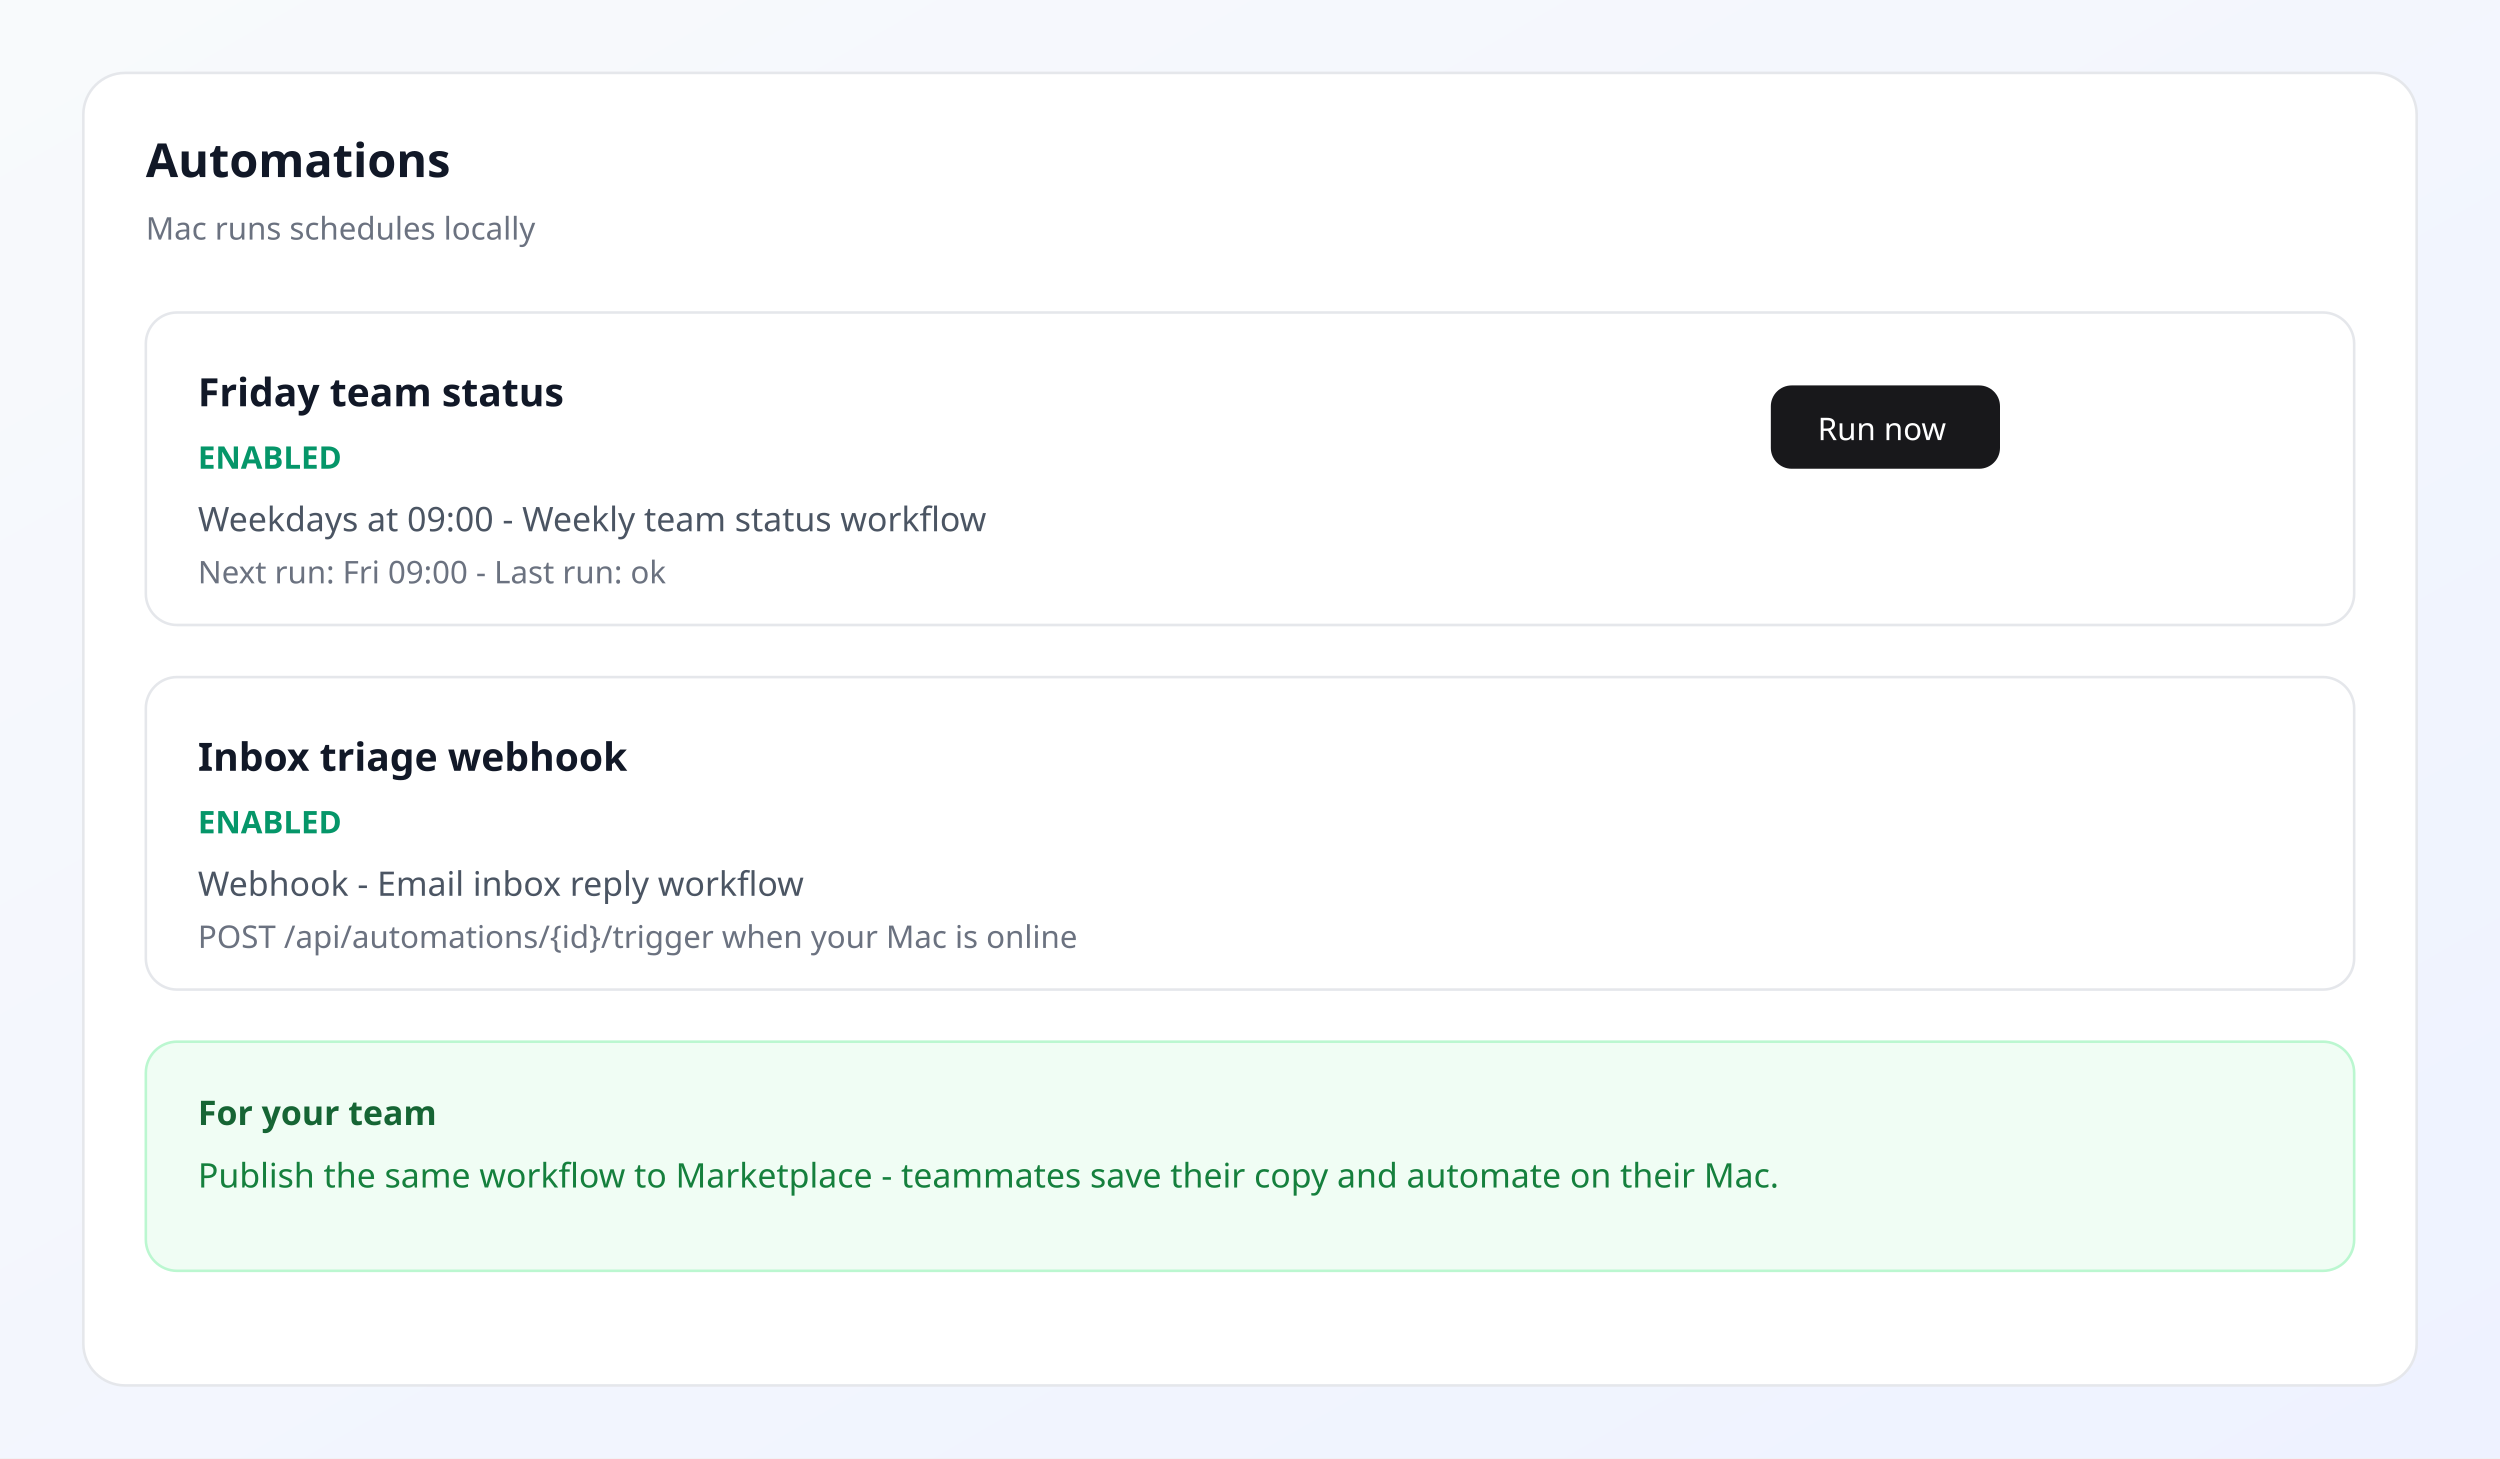
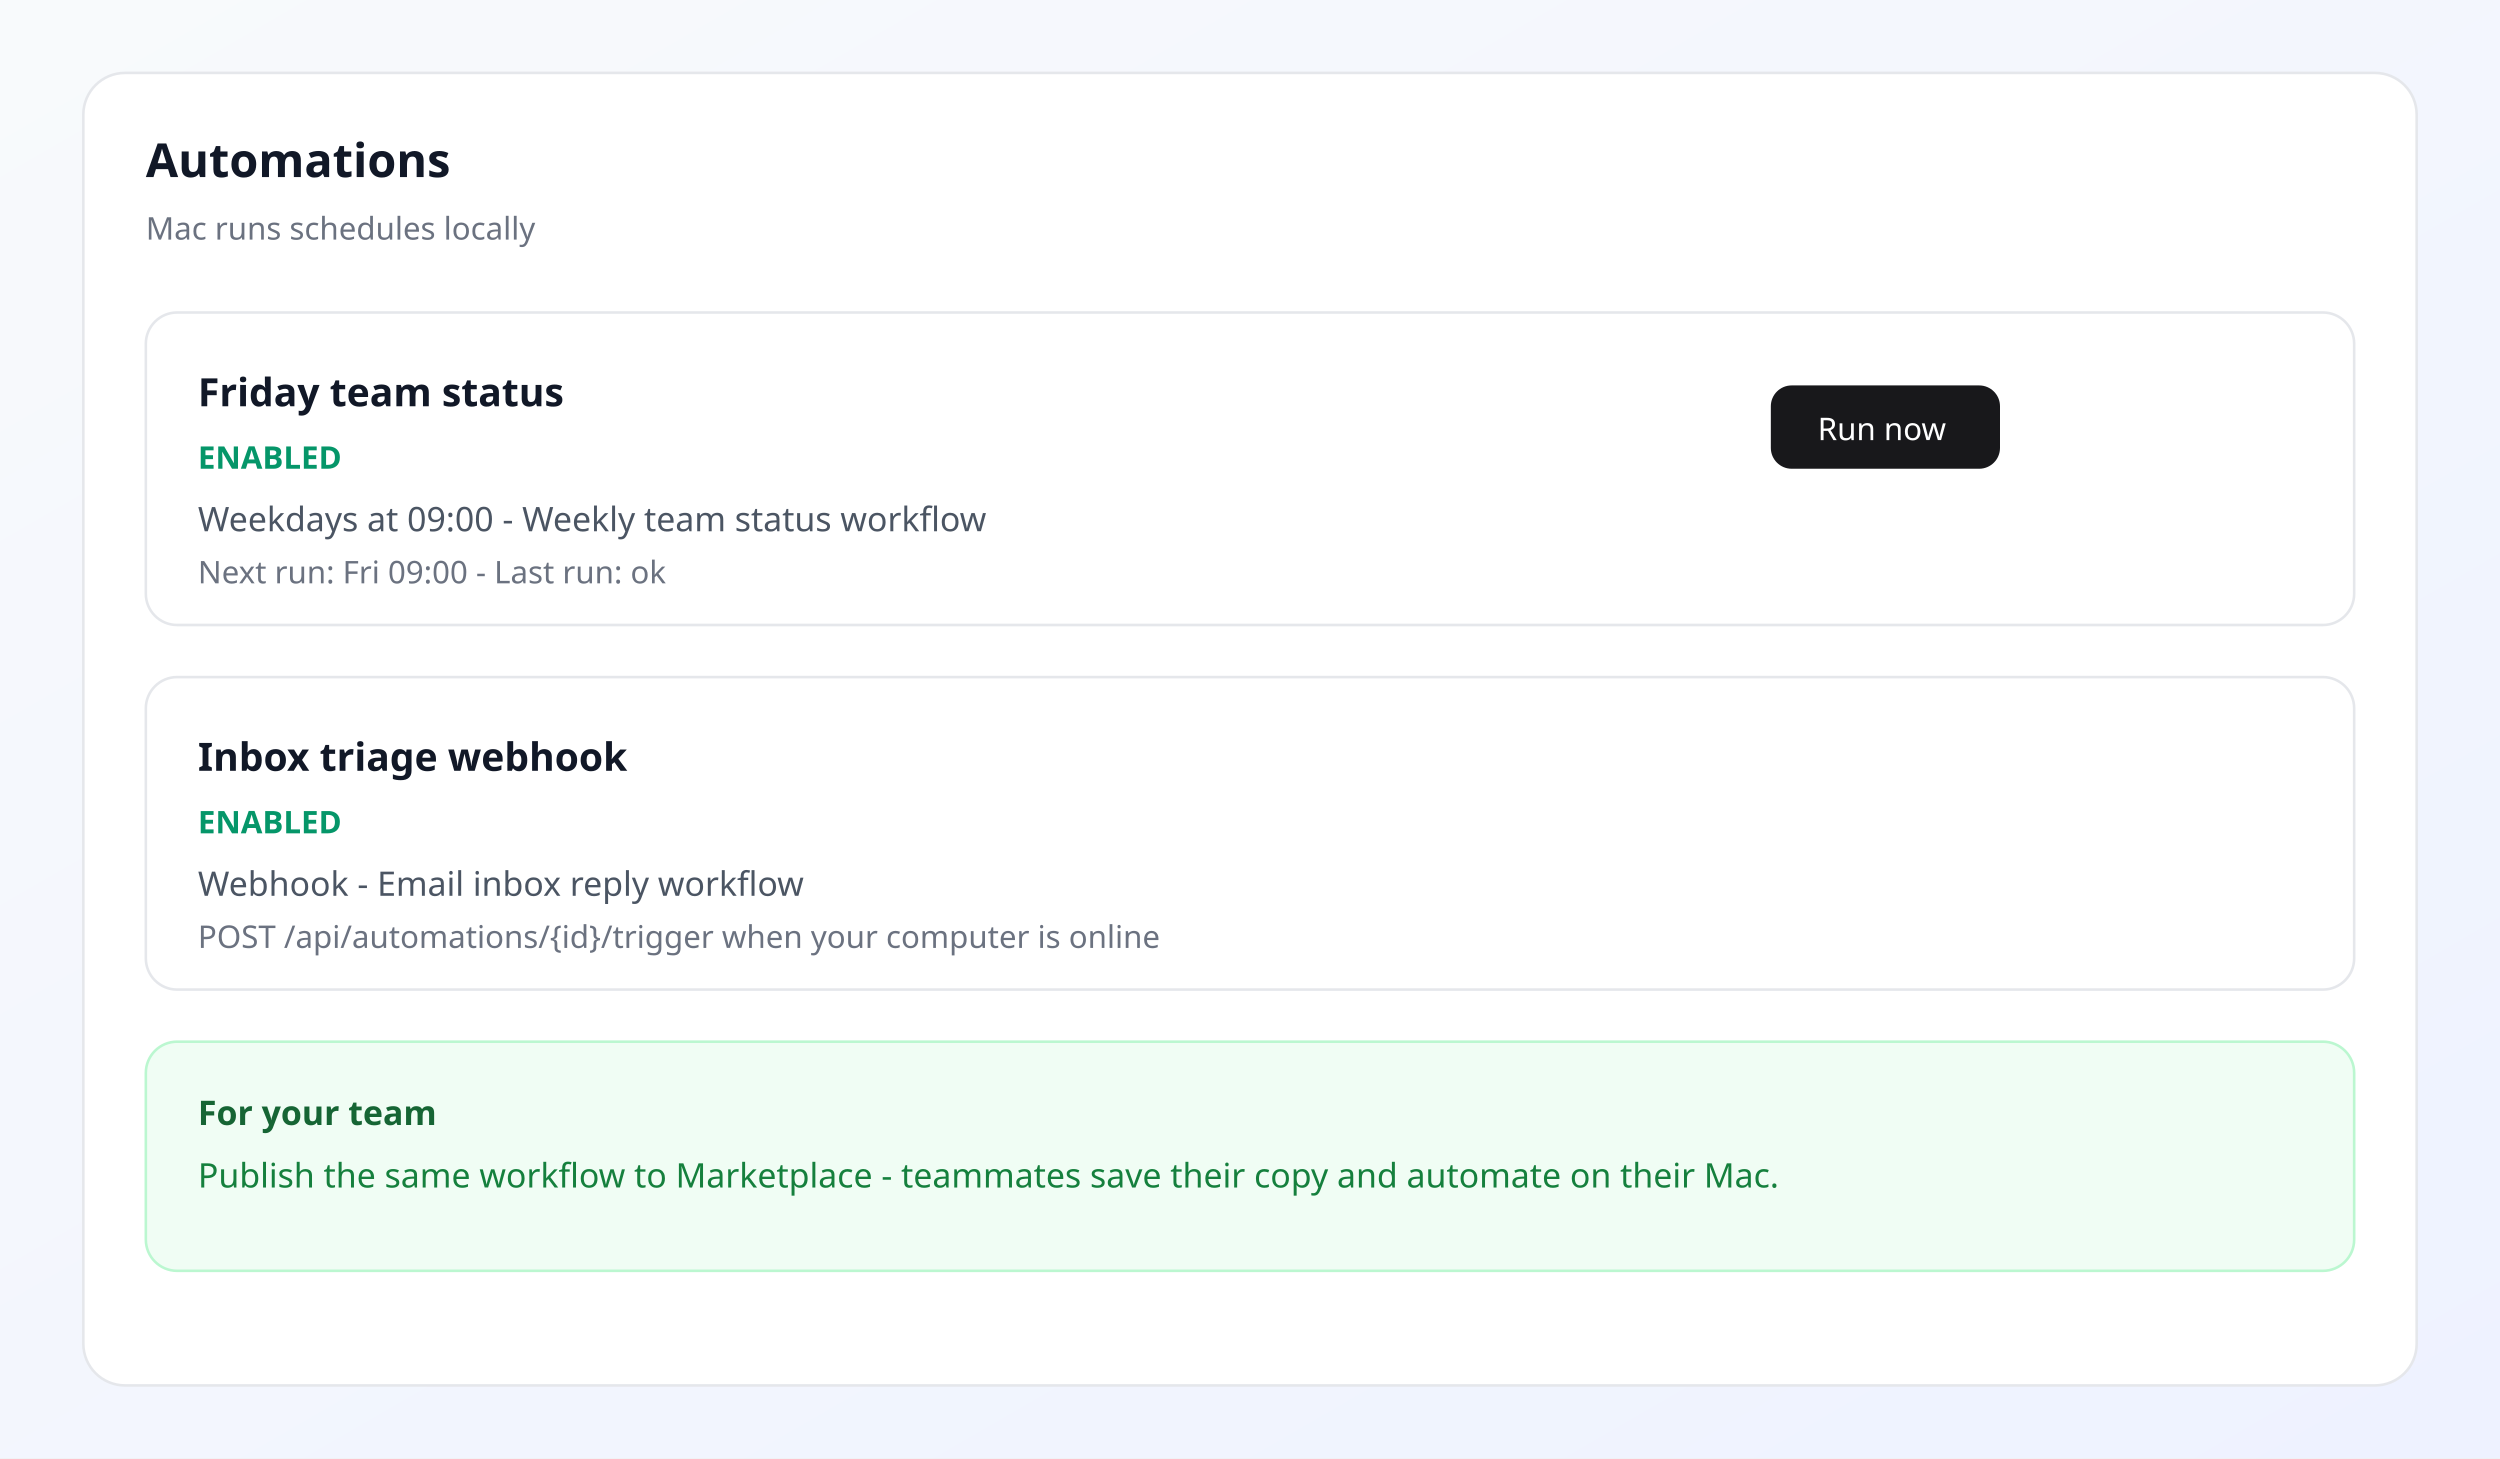
<svg xmlns="http://www.w3.org/2000/svg" width="960" height="560" viewBox="0 0 960 560" role="img" aria-label="Automations  -  Scheduled jobs">
  <defs>
    <linearGradient id="bg" x1="0" y1="0" x2="1" y2="1">
      <stop offset="0%" stop-color="#f8fafc" />
      <stop offset="100%" stop-color="#eef2ff" />
    </linearGradient>
  </defs>
  <rect width="960" height="560" fill="url(#bg)" />
  <rect x="32" y="28" width="896" height="504" rx="16" fill="#ffffff" stroke="#e5e7eb" />
  <text x="56" y="68" font-family="ui-sans-serif, system-ui, sans-serif" font-size="18" font-weight="600" fill="#111827">Automations</text>
  <text x="56" y="92" font-family="ui-sans-serif, system-ui, sans-serif" font-size="12" fill="#6b7280">Mac runs schedules locally</text>
  <rect x="56" y="120" width="848" height="120" rx="12" fill="#fff" stroke="#e5e7eb" />
  <text x="76" y="156" font-family="ui-sans-serif, system-ui, sans-serif" font-size="15" font-weight="600" fill="#111827">Friday team status</text>
  <text x="76" y="180" font-family="ui-sans-serif, system-ui, sans-serif" font-size="12" fill="#059669" font-weight="600">ENABLED</text>
  <text x="76" y="204" font-family="ui-sans-serif, system-ui, sans-serif" font-size="13" fill="#4b5563">Weekdays at 09:00  -  Weekly team status workflow</text>
  <text x="76" y="224" font-family="ui-sans-serif, system-ui, sans-serif" font-size="12" fill="#6b7280">Next run: Fri 09:00  -  Last run: ok</text>
  <rect x="680" y="148" width="88" height="32" rx="8" fill="#18181b" />
  <text x="698" y="169" font-family="ui-sans-serif, system-ui, sans-serif" font-size="12" font-weight="500" fill="#ffffff">Run now</text>
  <rect x="56" y="260" width="848" height="120" rx="12" fill="#fff" stroke="#e5e7eb" />
  <text x="76" y="296" font-family="ui-sans-serif, system-ui, sans-serif" font-size="15" font-weight="600" fill="#111827">Inbox triage webhook</text>
  <text x="76" y="320" font-family="ui-sans-serif, system-ui, sans-serif" font-size="12" fill="#059669" font-weight="600">ENABLED</text>
  <text x="76" y="344" font-family="ui-sans-serif, system-ui, sans-serif" font-size="13" fill="#4b5563">Webhook  -  Email inbox reply workflow</text>
-   <text x="76" y="364" font-family="ui-sans-serif, system-ui, sans-serif" font-size="12" fill="#6b7280">POST /api/automations/{id}/trigger when your Mac is online</text>
+   <text x="76" y="364" font-family="ui-sans-serif, system-ui, sans-serif" font-size="12" fill="#6b7280">POST /api/automations/{id}/trigger when your computer is online</text>
  <rect x="56" y="400" width="848" height="88" rx="12" fill="#f0fdf4" stroke="#bbf7d0" />
  <text x="76" y="432" font-family="ui-sans-serif, system-ui, sans-serif" font-size="13" font-weight="600" fill="#166534">For your team</text>
  <text x="76" y="456" font-family="ui-sans-serif, system-ui, sans-serif" font-size="13" fill="#15803d">Publish the same workflow to Marketplace  -  teammates save their copy and automate on their Mac.</text>
</svg>
